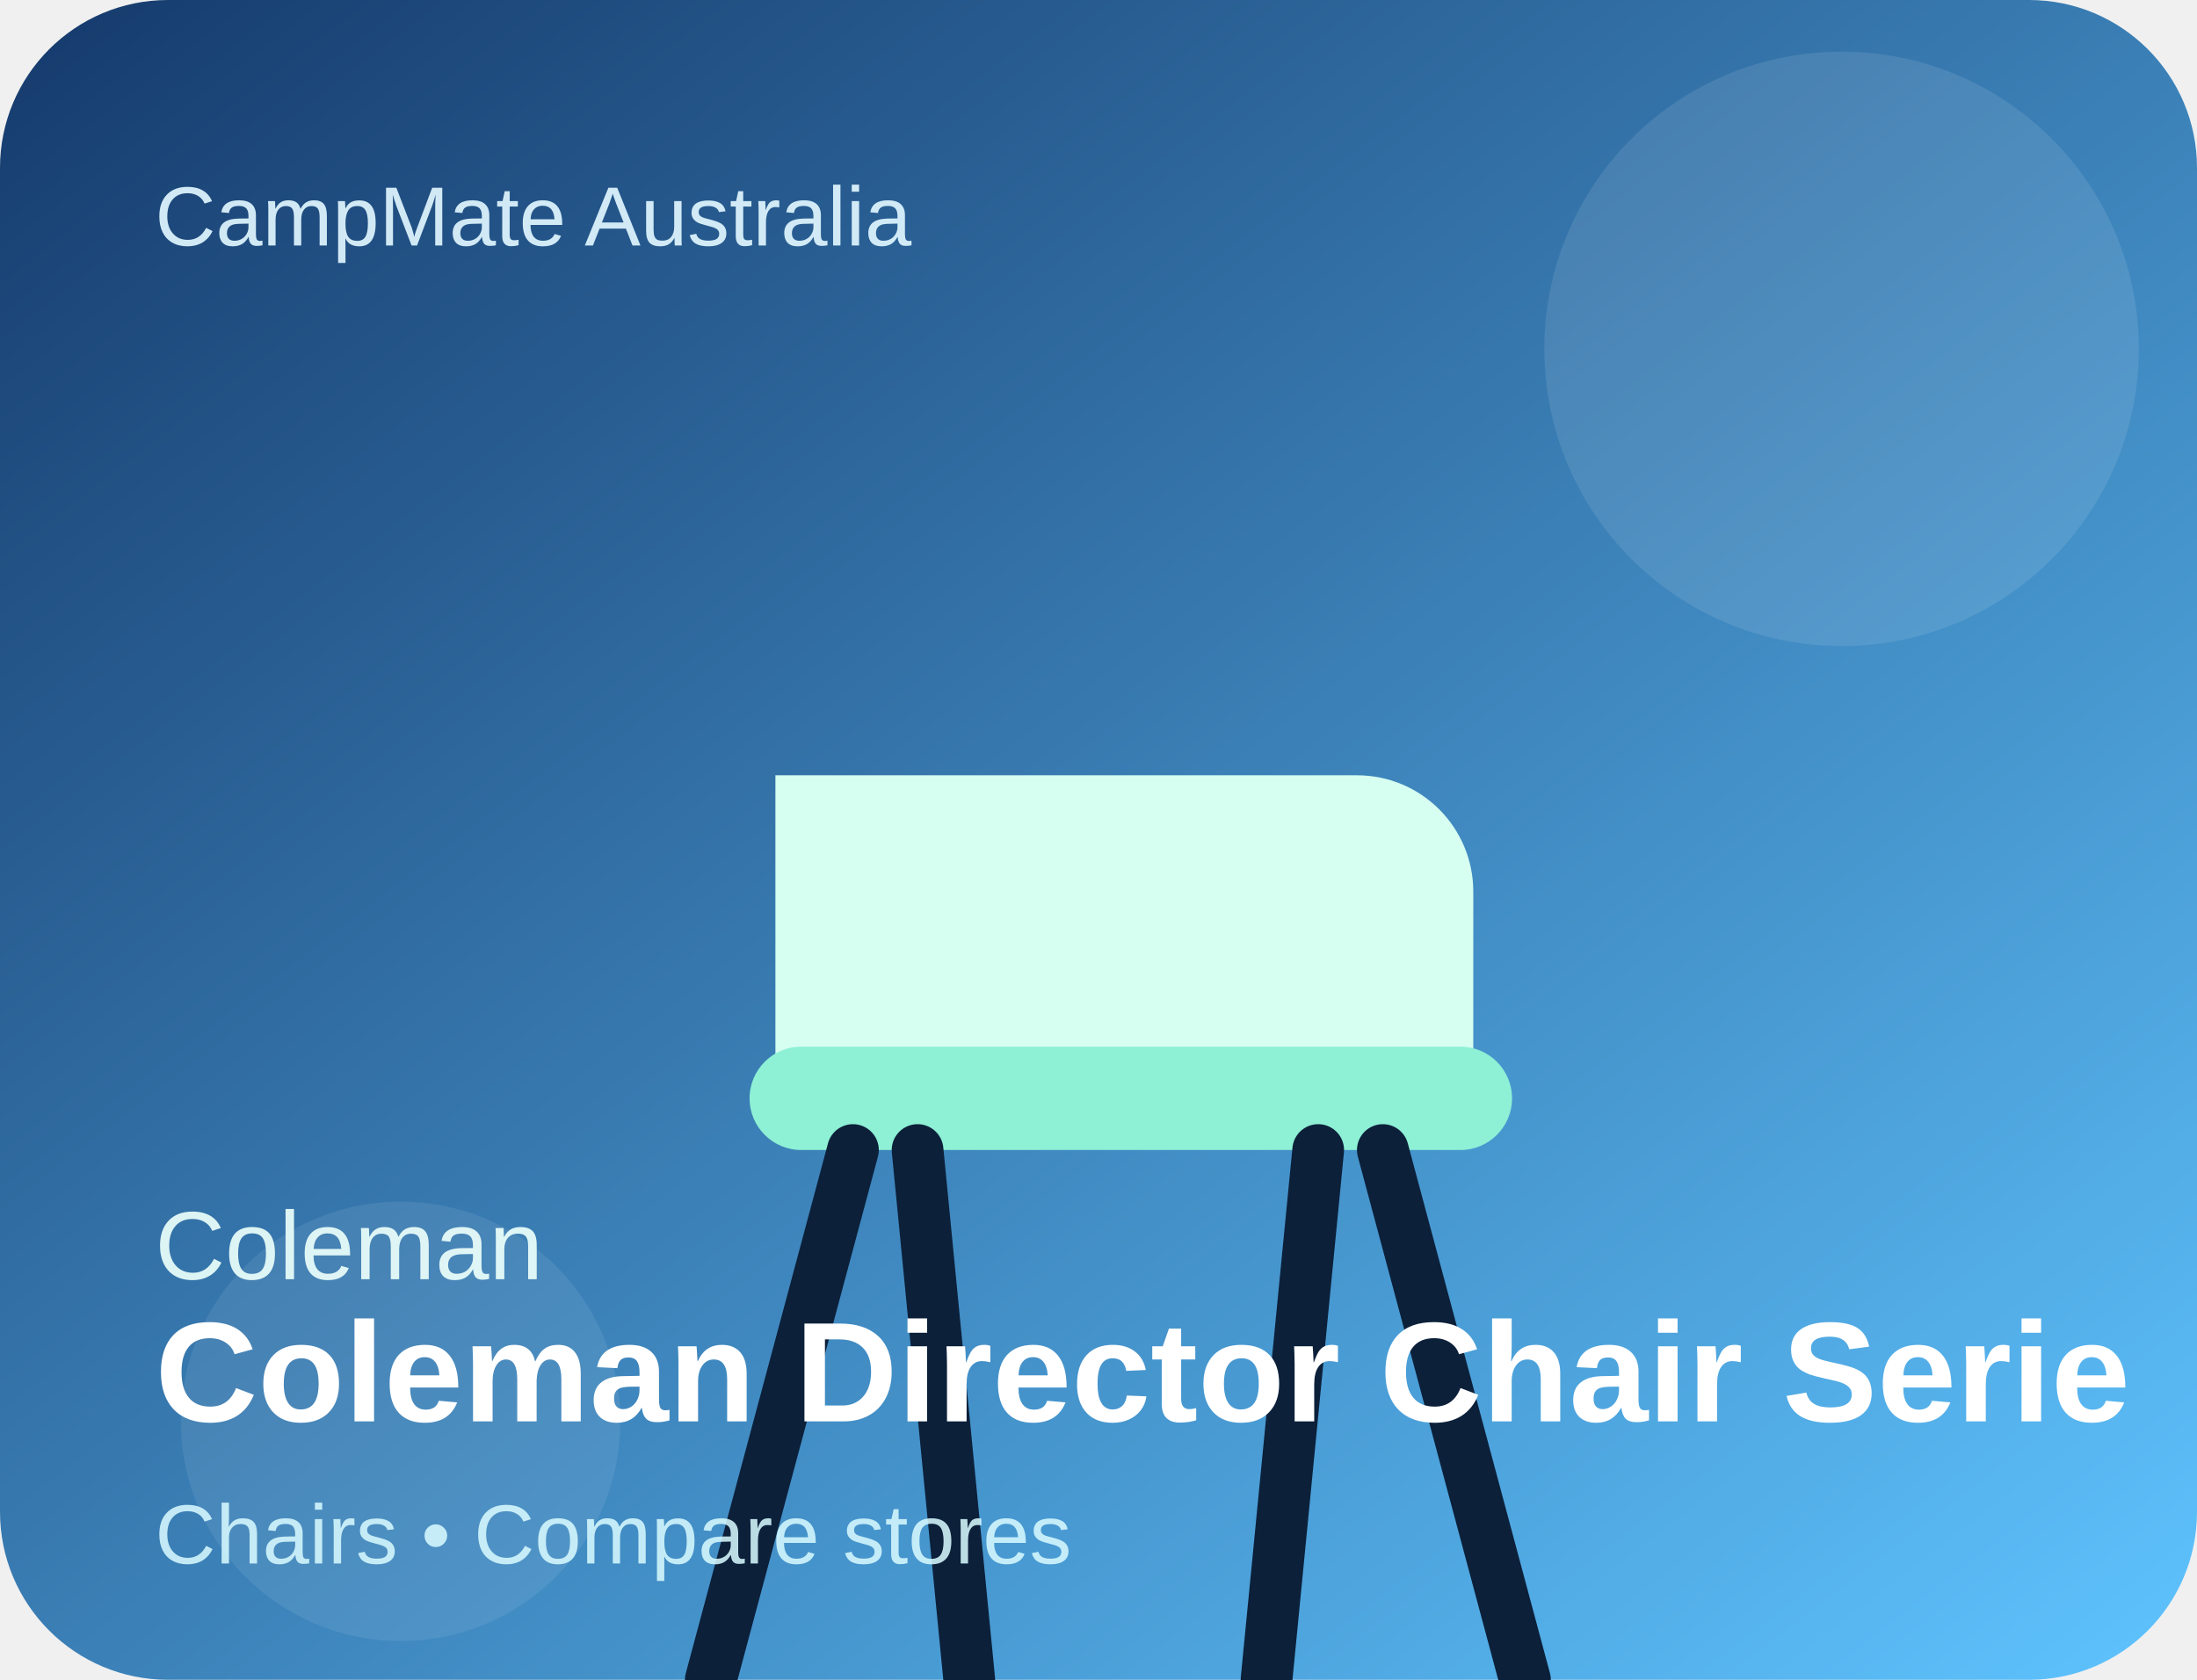
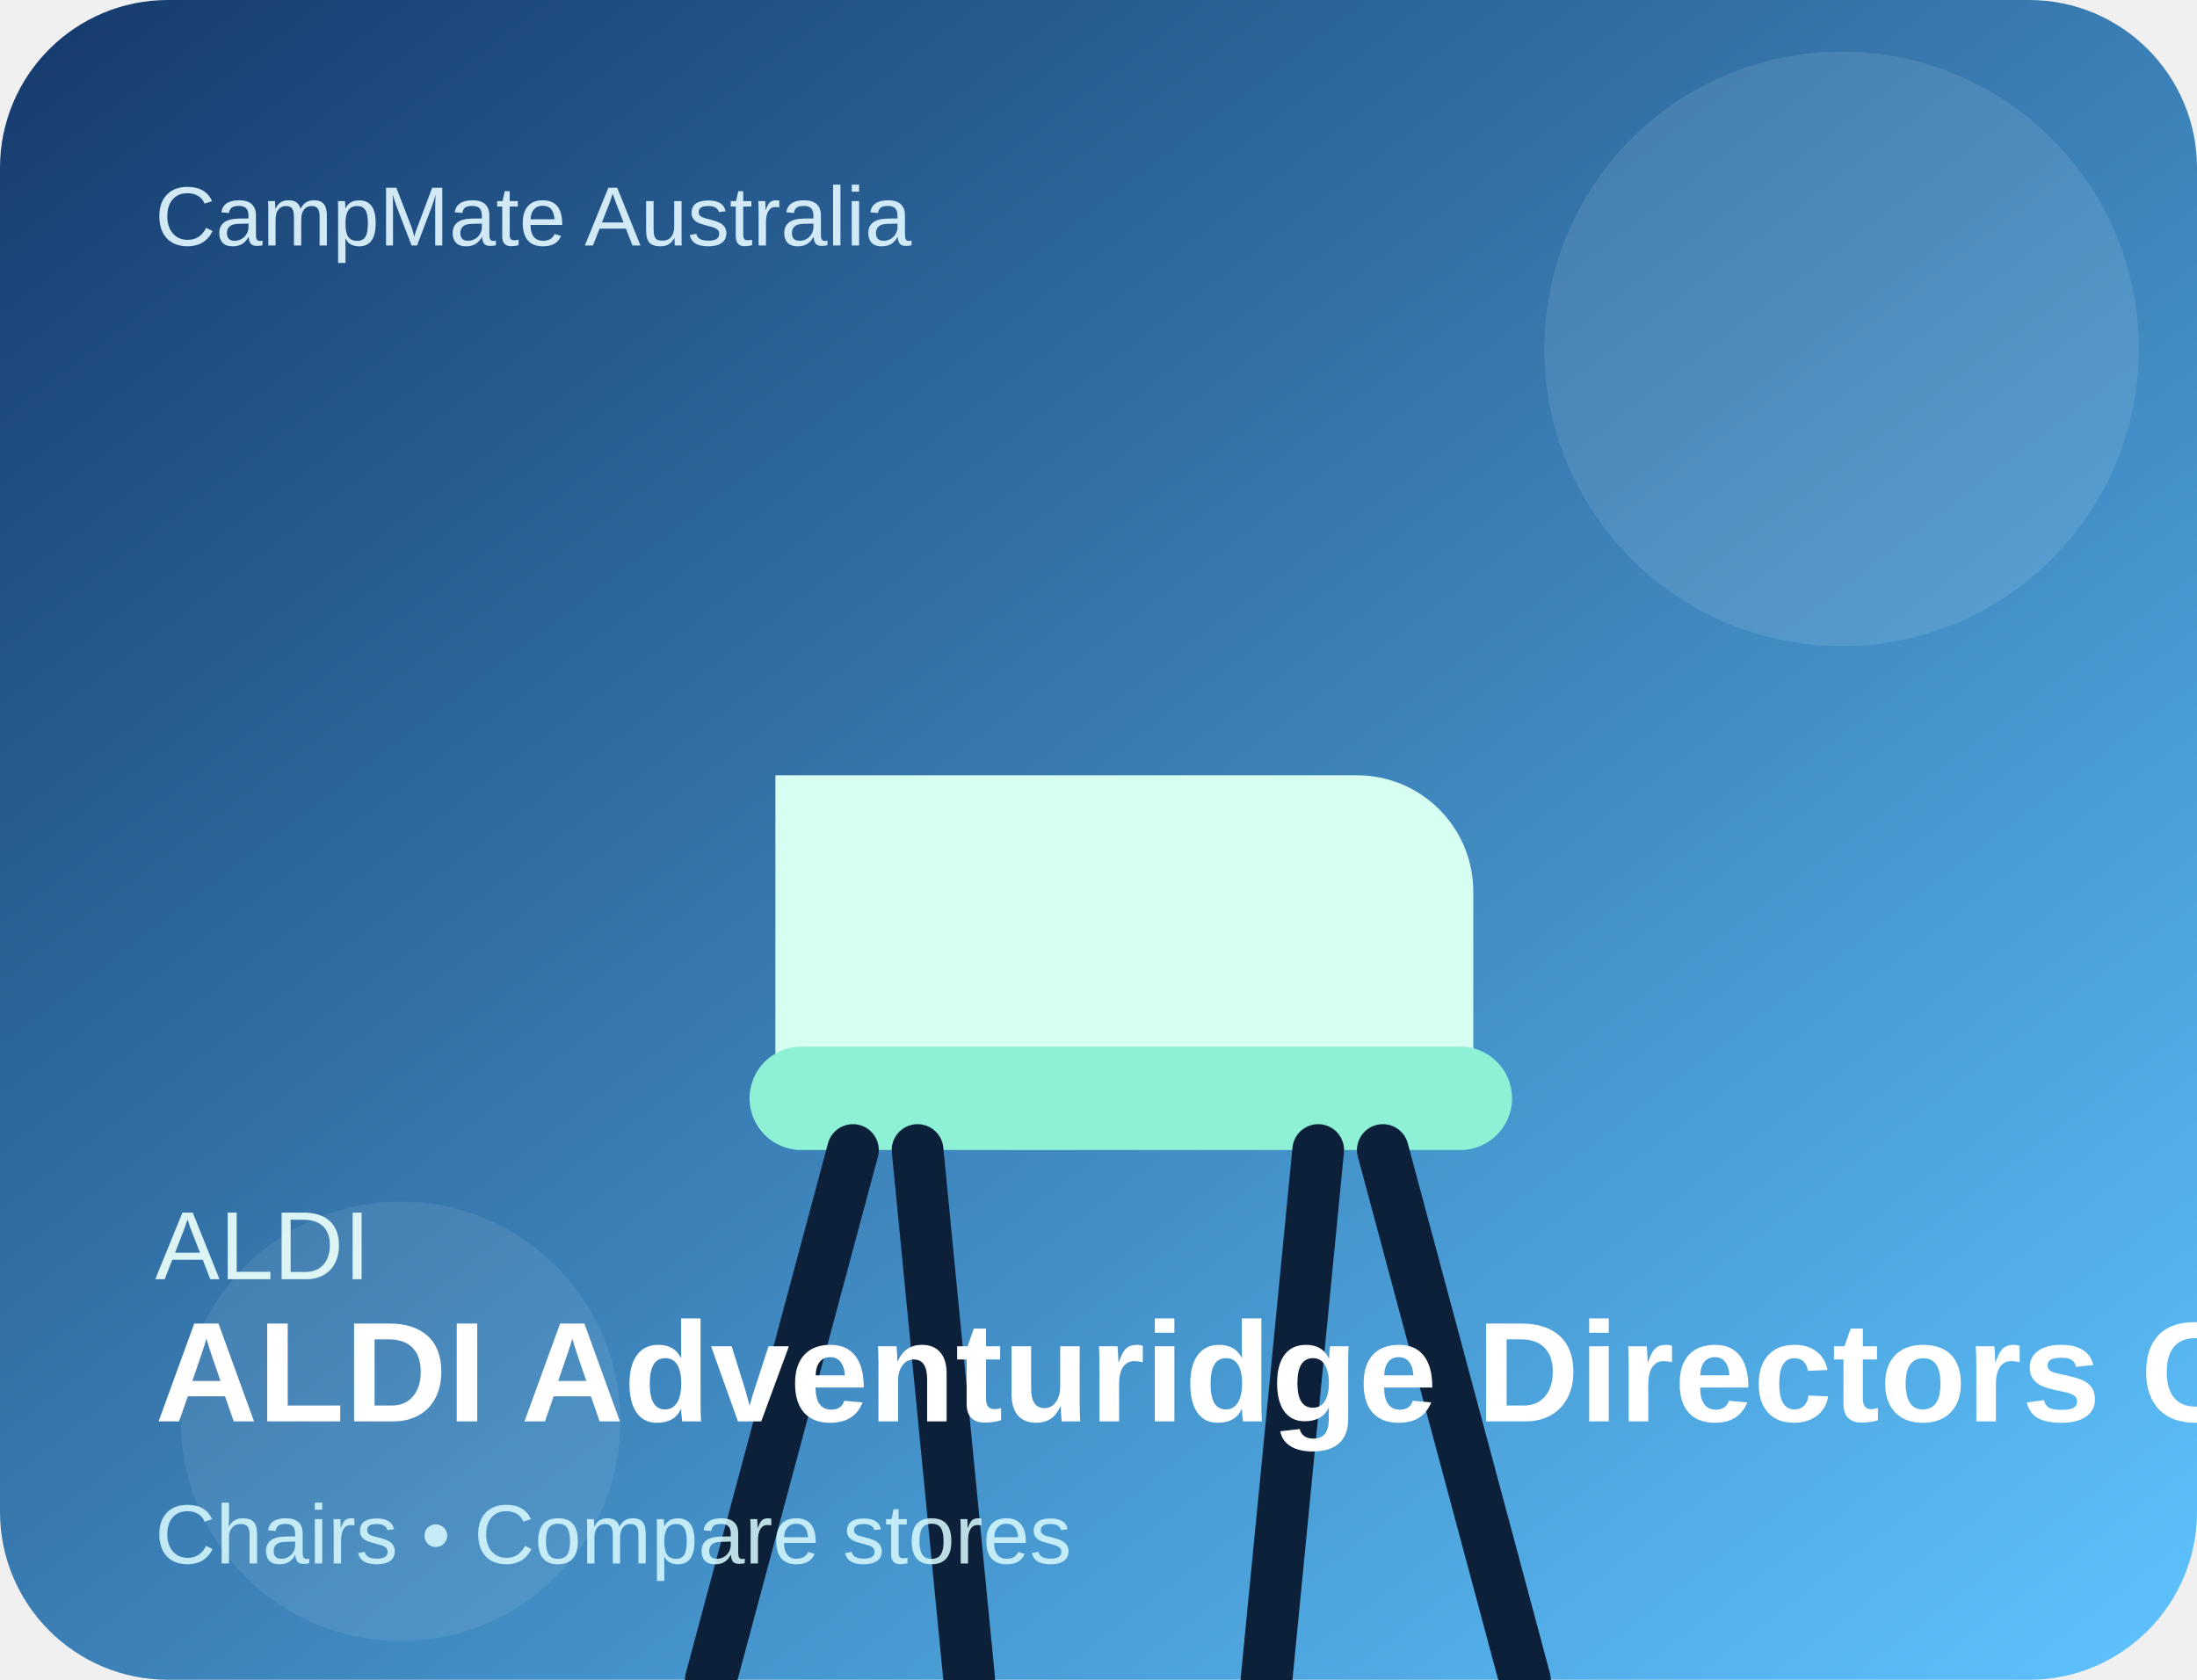
- <svg xmlns="http://www.w3.org/2000/svg" viewBox="0 0 340 260" role="img" aria-label="Coleman Director Chair Series 2 26">
+ <svg xmlns="http://www.w3.org/2000/svg" viewBox="0 0 340 260" role="img" aria-label="ALDI Adventuridge Directors Chair">
  <defs>
    <linearGradient id="g" x1="0" y1="0" x2="1" y2="1">
      <stop offset="0%" stop-color="#15396b" />
      <stop offset="100%" stop-color="#5fc4ff" />
    </linearGradient>
  </defs>
  <rect width="340" height="260" rx="26" fill="url(#g)" />
  <circle cx="285" cy="54" r="46" fill="#ffffff" opacity="0.10" />
  <circle cx="62" cy="220" r="34" fill="#ffffff" opacity="0.08" />
  <path d="M120 120 h90 a18 18 0 0 1 18 18 v26 h-108z" fill="#d7fff1" />
  <rect x="116" y="162" width="118" height="16" rx="8" fill="#8ef0d5" />
  <path d="M132 178 L110 260 M214 178 L236 260 M142 178 L150 260 M204 178 L196 260" stroke="#0c203a" stroke-width="8" stroke-linecap="round" />
  <text x="24" y="38" font-family="Arial, Helvetica, sans-serif" font-size="13" fill="#dff6ff" opacity="0.92">CampMate Australia</text>
-   <text x="24" y="198" font-family="Arial, Helvetica, sans-serif" font-size="15" fill="#ecfffb" opacity="0.92">Coleman</text>
-   <text x="24" y="220" font-family="Arial, Helvetica, sans-serif" font-size="22" font-weight="700" fill="#ffffff">Coleman Director Chair Serie</text>
+   <text x="24" y="198" font-family="Arial, Helvetica, sans-serif" font-size="15" fill="#ecfffb" opacity="0.92">ALDI</text>
+   <text x="24" y="220" font-family="Arial, Helvetica, sans-serif" font-size="22" font-weight="700" fill="#ffffff">ALDI Adventuridge Directors Chair</text>
  <text x="24" y="242" font-family="Arial, Helvetica, sans-serif" font-size="13" fill="#d8faff" opacity="0.86">Chairs • Compare stores</text>
</svg>
